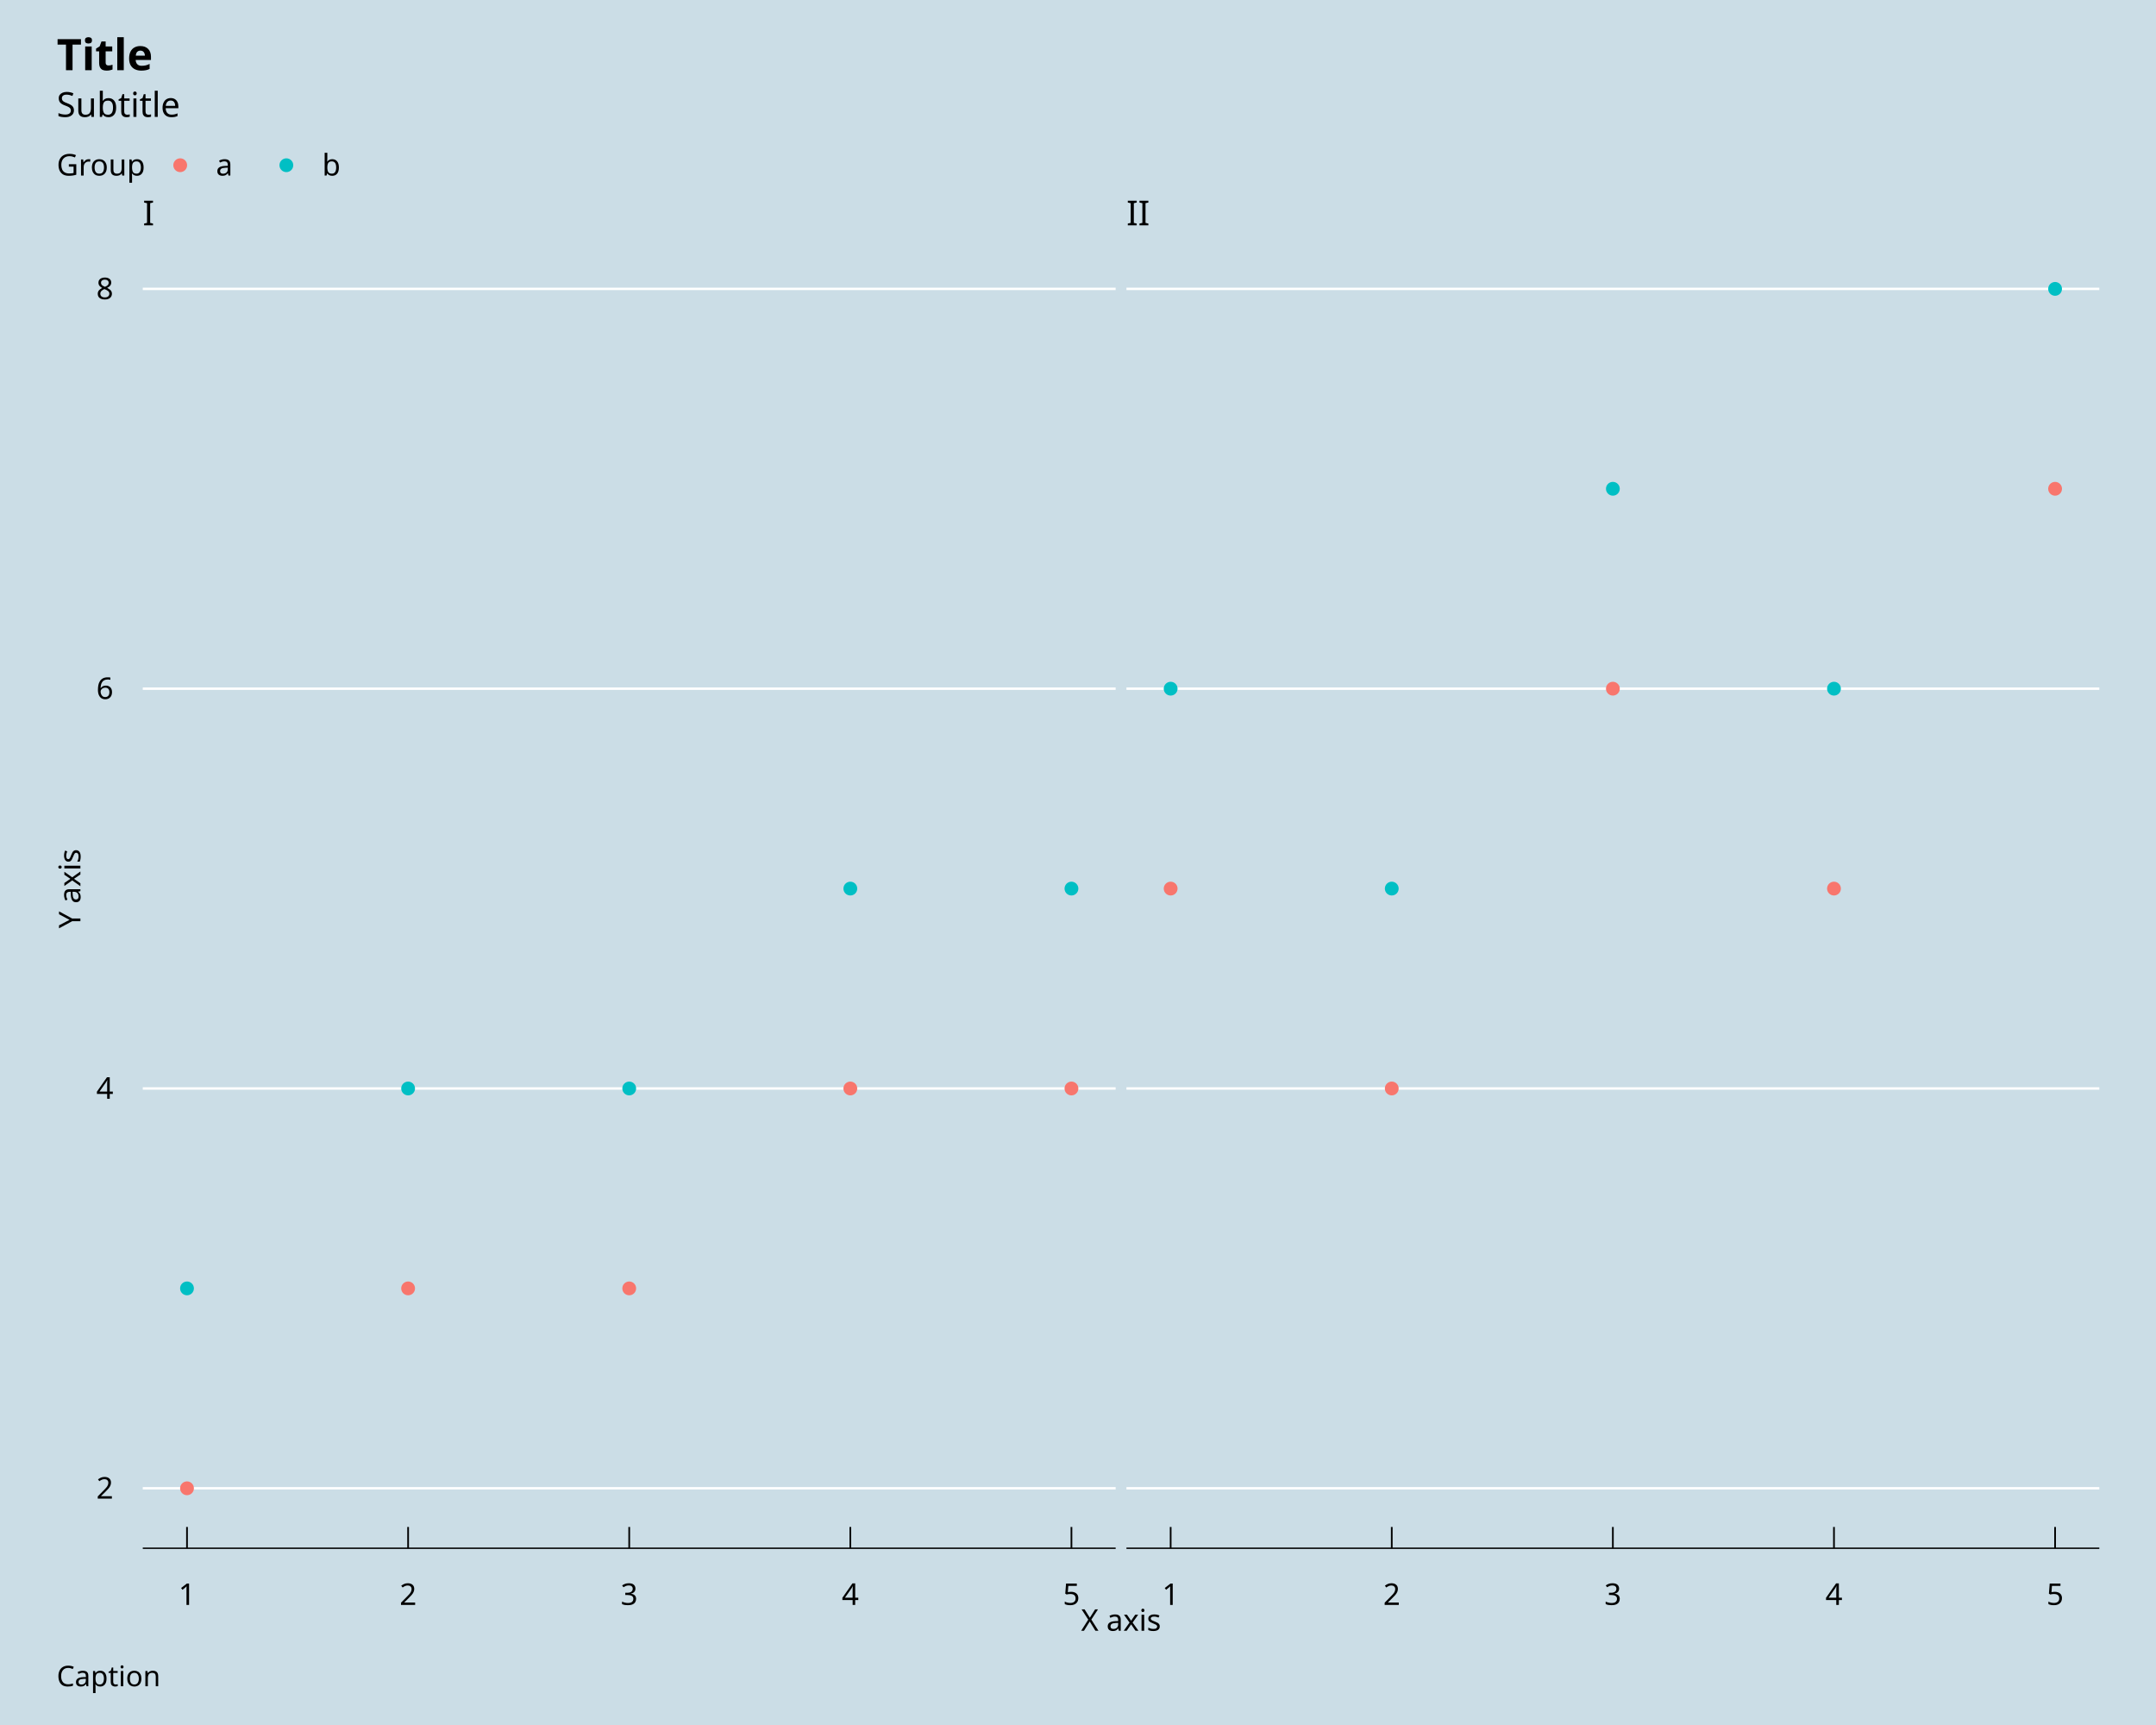
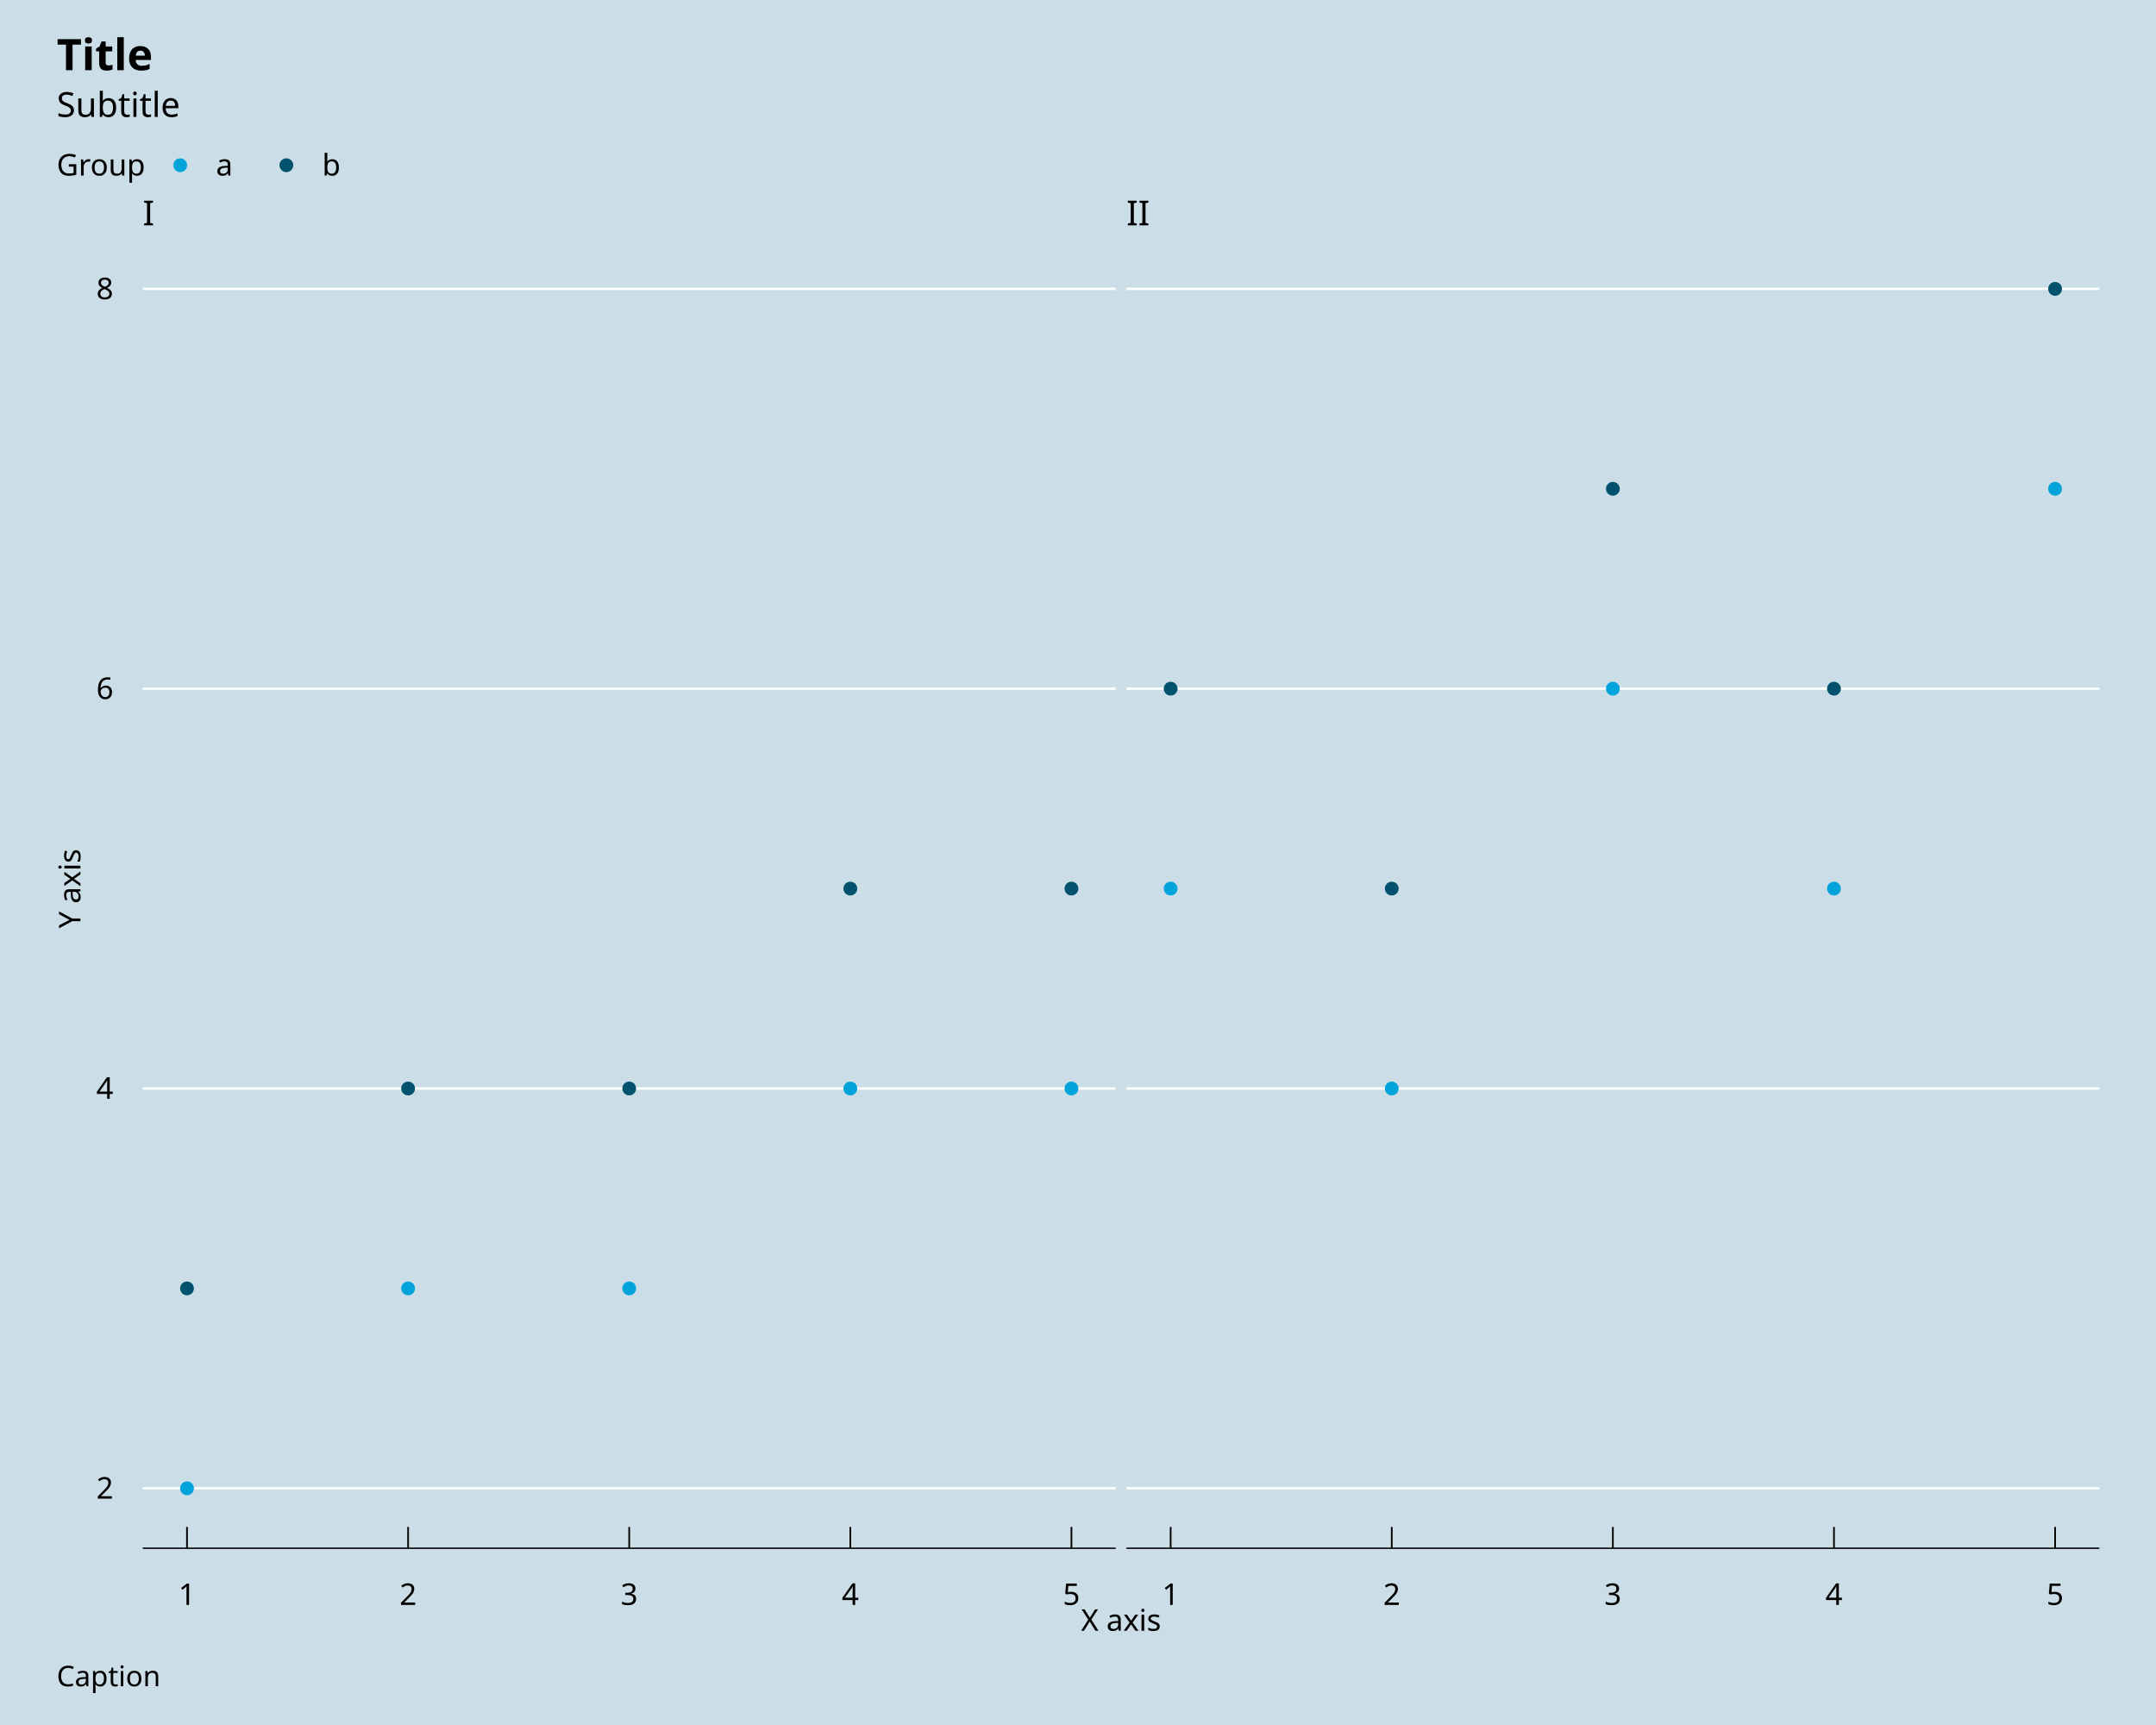
<svg xmlns="http://www.w3.org/2000/svg" class="svglite" data-engine-version="2.0" width="720.00pt" height="576.00pt" viewBox="0 0 720.00 576.00">
  <defs>
    <style type="text/css">
    .svglite line, .svglite polyline, .svglite polygon, .svglite path, .svglite rect, .svglite circle {
      fill: none;
      stroke: #000000;
      stroke-linecap: round;
      stroke-linejoin: round;
      stroke-miterlimit: 10.00;
    }
  </style>
  </defs>
  <rect width="100%" height="100%" style="stroke: none; fill: #FFFFFF;" />
  <defs>
    <clipPath id="cpMC4wMHw3MjAuMDB8MC4wMHw1NzYuMDA=">
      <rect x="0.00" y="0.00" width="720.00" height="576.00" />
    </clipPath>
  </defs>
  <g clip-path="url(#cpMC4wMHw3MjAuMDB8MC4wMHw1NzYuMDA=)">
    <rect x="0.00" y="0.00" width="720.00" height="576.00" style="stroke-width: 1.07; stroke: none; fill: #CBDDE6;" />
  </g>
  <defs>
    <clipPath id="cpNDcuNjh8MzcyLjU4fDc2LjQzfDUxNi45OA==">
      <rect x="47.68" y="76.43" width="324.89" height="440.55" />
    </clipPath>
  </defs>
  <g clip-path="url(#cpNDcuNjh8MzcyLjU4fDc2LjQzfDUxNi45OA==)">
    <rect x="47.68" y="76.43" width="324.89" height="440.55" style="stroke-width: 1.07; stroke: none; fill: #CBDDE6;" />
    <polyline points="47.68,496.96 372.58,496.96 " style="stroke-width: 0.80; stroke: #FFFFFF; stroke-linecap: butt;" />
    <polyline points="47.68,363.46 372.58,363.46 " style="stroke-width: 0.80; stroke: #FFFFFF; stroke-linecap: butt;" />
    <polyline points="47.68,229.96 372.58,229.96 " style="stroke-width: 0.80; stroke: #FFFFFF; stroke-linecap: butt;" />
    <polyline points="47.68,96.46 372.58,96.46 " style="stroke-width: 0.80; stroke: #FFFFFF; stroke-linecap: butt;" />
-     <circle cx="62.45" cy="496.96" r="1.95" style="stroke-width: 0.71; stroke: #F8766D; fill: #F8766D;" />
-     <circle cx="210.13" cy="430.21" r="1.95" style="stroke-width: 0.71; stroke: #F8766D; fill: #F8766D;" />
-     <circle cx="357.81" cy="363.46" r="1.95" style="stroke-width: 0.71; stroke: #F8766D; fill: #F8766D;" />
-     <circle cx="136.29" cy="430.21" r="1.95" style="stroke-width: 0.71; stroke: #F8766D; fill: #F8766D;" />
-     <circle cx="283.97" cy="363.46" r="1.95" style="stroke-width: 0.71; stroke: #F8766D; fill: #F8766D;" />
-     <circle cx="62.45" cy="430.21" r="1.95" style="stroke-width: 0.71; stroke: #00BFC4; fill: #00BFC4;" />
-     <circle cx="210.13" cy="363.46" r="1.95" style="stroke-width: 0.71; stroke: #00BFC4; fill: #00BFC4;" />
-     <circle cx="357.81" cy="296.71" r="1.95" style="stroke-width: 0.71; stroke: #00BFC4; fill: #00BFC4;" />
-     <circle cx="136.29" cy="363.46" r="1.95" style="stroke-width: 0.71; stroke: #00BFC4; fill: #00BFC4;" />
-     <circle cx="283.97" cy="296.71" r="1.95" style="stroke-width: 0.71; stroke: #00BFC4; fill: #00BFC4;" />
+     <circle cx="62.45" cy="496.96" r="1.95" style="stroke-width: 0.71; stroke: #00A4DB; fill: #00A4DB;" />
+     <circle cx="210.13" cy="430.21" r="1.95" style="stroke-width: 0.71; stroke: #00A4DB; fill: #00A4DB;" />
+     <circle cx="357.81" cy="363.46" r="1.95" style="stroke-width: 0.71; stroke: #00A4DB; fill: #00A4DB;" />
+     <circle cx="136.29" cy="430.21" r="1.95" style="stroke-width: 0.71; stroke: #00A4DB; fill: #00A4DB;" />
+     <circle cx="283.97" cy="363.46" r="1.95" style="stroke-width: 0.71; stroke: #00A4DB; fill: #00A4DB;" />
+     <circle cx="62.45" cy="430.21" r="1.95" style="stroke-width: 0.71; stroke: #00526D; fill: #00526D;" />
+     <circle cx="210.13" cy="363.46" r="1.95" style="stroke-width: 0.71; stroke: #00526D; fill: #00526D;" />
+     <circle cx="357.81" cy="296.71" r="1.95" style="stroke-width: 0.71; stroke: #00526D; fill: #00526D;" />
+     <circle cx="136.29" cy="363.46" r="1.95" style="stroke-width: 0.71; stroke: #00526D; fill: #00526D;" />
+     <circle cx="283.97" cy="296.71" r="1.95" style="stroke-width: 0.71; stroke: #00526D; fill: #00526D;" />
  </g>
  <g clip-path="url(#cpMC4wMHw3MjAuMDB8MC4wMHw1NzYuMDA=)">
</g>
  <defs>
    <clipPath id="cpMzc2LjE4fDcwMS4wN3w3Ni40M3w1MTYuOTg=">
      <rect x="376.18" y="76.43" width="324.89" height="440.55" />
    </clipPath>
  </defs>
  <g clip-path="url(#cpMzc2LjE4fDcwMS4wN3w3Ni40M3w1MTYuOTg=)">
    <rect x="376.18" y="76.43" width="324.89" height="440.55" style="stroke-width: 1.07; stroke: none; fill: #CBDDE6;" />
    <polyline points="376.18,496.96 701.07,496.96 " style="stroke-width: 0.80; stroke: #FFFFFF; stroke-linecap: butt;" />
    <polyline points="376.18,363.46 701.07,363.46 " style="stroke-width: 0.80; stroke: #FFFFFF; stroke-linecap: butt;" />
    <polyline points="376.18,229.96 701.07,229.96 " style="stroke-width: 0.80; stroke: #FFFFFF; stroke-linecap: butt;" />
    <polyline points="376.18,96.46 701.07,96.46 " style="stroke-width: 0.80; stroke: #FFFFFF; stroke-linecap: butt;" />
-     <circle cx="464.78" cy="363.46" r="1.95" style="stroke-width: 0.71; stroke: #F8766D; fill: #F8766D;" />
-     <circle cx="612.46" cy="296.71" r="1.95" style="stroke-width: 0.71; stroke: #F8766D; fill: #F8766D;" />
-     <circle cx="390.94" cy="296.71" r="1.95" style="stroke-width: 0.71; stroke: #F8766D; fill: #F8766D;" />
-     <circle cx="538.62" cy="229.96" r="1.95" style="stroke-width: 0.71; stroke: #F8766D; fill: #F8766D;" />
-     <circle cx="686.30" cy="163.21" r="1.95" style="stroke-width: 0.71; stroke: #F8766D; fill: #F8766D;" />
-     <circle cx="464.78" cy="296.71" r="1.95" style="stroke-width: 0.71; stroke: #00BFC4; fill: #00BFC4;" />
-     <circle cx="612.46" cy="229.96" r="1.95" style="stroke-width: 0.71; stroke: #00BFC4; fill: #00BFC4;" />
-     <circle cx="390.94" cy="229.96" r="1.95" style="stroke-width: 0.71; stroke: #00BFC4; fill: #00BFC4;" />
-     <circle cx="538.62" cy="163.21" r="1.95" style="stroke-width: 0.71; stroke: #00BFC4; fill: #00BFC4;" />
-     <circle cx="686.30" cy="96.46" r="1.95" style="stroke-width: 0.71; stroke: #00BFC4; fill: #00BFC4;" />
+     <circle cx="464.78" cy="363.46" r="1.95" style="stroke-width: 0.71; stroke: #00A4DB; fill: #00A4DB;" />
+     <circle cx="612.46" cy="296.71" r="1.95" style="stroke-width: 0.71; stroke: #00A4DB; fill: #00A4DB;" />
+     <circle cx="390.94" cy="296.71" r="1.95" style="stroke-width: 0.71; stroke: #00A4DB; fill: #00A4DB;" />
+     <circle cx="538.62" cy="229.96" r="1.95" style="stroke-width: 0.71; stroke: #00A4DB; fill: #00A4DB;" />
+     <circle cx="686.30" cy="163.21" r="1.95" style="stroke-width: 0.71; stroke: #00A4DB; fill: #00A4DB;" />
+     <circle cx="464.78" cy="296.71" r="1.95" style="stroke-width: 0.71; stroke: #00526D; fill: #00526D;" />
+     <circle cx="612.46" cy="229.96" r="1.95" style="stroke-width: 0.71; stroke: #00526D; fill: #00526D;" />
+     <circle cx="390.94" cy="229.96" r="1.95" style="stroke-width: 0.71; stroke: #00526D; fill: #00526D;" />
+     <circle cx="538.62" cy="163.21" r="1.95" style="stroke-width: 0.71; stroke: #00526D; fill: #00526D;" />
+     <circle cx="686.30" cy="96.46" r="1.95" style="stroke-width: 0.71; stroke: #00526D; fill: #00526D;" />
  </g>
  <g clip-path="url(#cpMC4wMHw3MjAuMDB8MC4wMHw1NzYuMDA=)">
</g>
  <defs>
    <clipPath id="cpNDcuNjh8MzcyLjU4fDY2LjEzfDc2LjQz">
      <rect x="47.68" y="66.13" width="324.89" height="10.30" />
    </clipPath>
  </defs>
  <g clip-path="url(#cpNDcuNjh8MzcyLjU4fDY2LjEzfDc2LjQz)">
    <rect x="47.68" y="66.13" width="324.89" height="10.30" style="stroke-width: 1.07; stroke: none; fill: #CBDDE6;" />
    <text x="47.68" y="75.24" style="font-size: 11.50px; font-family: sans;" textLength="3.19px" lengthAdjust="spacingAndGlyphs">I</text>
  </g>
  <g clip-path="url(#cpMC4wMHw3MjAuMDB8MC4wMHw1NzYuMDA=)">
</g>
  <defs>
    <clipPath id="cpMzc2LjE4fDcwMS4wN3w2Ni4xM3w3Ni40Mw==">
      <rect x="376.18" y="66.13" width="324.89" height="10.30" />
    </clipPath>
  </defs>
  <g clip-path="url(#cpMzc2LjE4fDcwMS4wN3w2Ni4xM3w3Ni40Mw==)">
    <rect x="376.18" y="66.13" width="324.89" height="10.30" style="stroke-width: 1.07; stroke: none; fill: #CBDDE6;" />
    <text x="376.18" y="75.24" style="font-size: 11.50px; font-family: sans;" textLength="6.39px" lengthAdjust="spacingAndGlyphs">II</text>
  </g>
  <g clip-path="url(#cpMC4wMHw3MjAuMDB8MC4wMHw1NzYuMDA=)">
    <polyline points="47.68,516.98 372.58,516.98 " style="stroke-width: 0.46; stroke-linecap: butt;" />
    <polyline points="62.45,509.87 62.45,516.98 " style="stroke-width: 0.57; stroke-linecap: butt;" />
    <polyline points="136.29,509.87 136.29,516.98 " style="stroke-width: 0.57; stroke-linecap: butt;" />
    <polyline points="210.13,509.87 210.13,516.98 " style="stroke-width: 0.57; stroke-linecap: butt;" />
    <polyline points="283.97,509.87 283.97,516.98 " style="stroke-width: 0.57; stroke-linecap: butt;" />
    <polyline points="357.81,509.87 357.81,516.98 " style="stroke-width: 0.57; stroke-linecap: butt;" />
    <text x="62.45" y="535.90" text-anchor="middle" style="font-size: 10.00px; font-family: sans;" textLength="5.56px" lengthAdjust="spacingAndGlyphs">1</text>
    <text x="136.29" y="535.90" text-anchor="middle" style="font-size: 10.00px; font-family: sans;" textLength="5.56px" lengthAdjust="spacingAndGlyphs">2</text>
    <text x="210.13" y="535.90" text-anchor="middle" style="font-size: 10.00px; font-family: sans;" textLength="5.56px" lengthAdjust="spacingAndGlyphs">3</text>
    <text x="283.97" y="535.90" text-anchor="middle" style="font-size: 10.00px; font-family: sans;" textLength="5.56px" lengthAdjust="spacingAndGlyphs">4</text>
    <text x="357.81" y="535.90" text-anchor="middle" style="font-size: 10.00px; font-family: sans;" textLength="5.56px" lengthAdjust="spacingAndGlyphs">5</text>
    <polyline points="376.18,516.98 701.07,516.98 " style="stroke-width: 0.46; stroke-linecap: butt;" />
    <polyline points="390.94,509.87 390.94,516.98 " style="stroke-width: 0.57; stroke-linecap: butt;" />
    <polyline points="464.78,509.87 464.78,516.98 " style="stroke-width: 0.57; stroke-linecap: butt;" />
    <polyline points="538.62,509.87 538.62,516.98 " style="stroke-width: 0.57; stroke-linecap: butt;" />
    <polyline points="612.46,509.87 612.46,516.98 " style="stroke-width: 0.57; stroke-linecap: butt;" />
    <polyline points="686.30,509.87 686.30,516.98 " style="stroke-width: 0.57; stroke-linecap: butt;" />
    <text x="390.94" y="535.90" text-anchor="middle" style="font-size: 10.00px; font-family: sans;" textLength="5.56px" lengthAdjust="spacingAndGlyphs">1</text>
    <text x="464.78" y="535.90" text-anchor="middle" style="font-size: 10.00px; font-family: sans;" textLength="5.56px" lengthAdjust="spacingAndGlyphs">2</text>
    <text x="538.62" y="535.90" text-anchor="middle" style="font-size: 10.00px; font-family: sans;" textLength="5.56px" lengthAdjust="spacingAndGlyphs">3</text>
    <text x="612.46" y="535.90" text-anchor="middle" style="font-size: 10.00px; font-family: sans;" textLength="5.56px" lengthAdjust="spacingAndGlyphs">4</text>
    <text x="686.30" y="535.90" text-anchor="middle" style="font-size: 10.00px; font-family: sans;" textLength="5.56px" lengthAdjust="spacingAndGlyphs">5</text>
    <text x="32.16" y="500.40" style="font-size: 10.00px; font-family: sans;" textLength="5.56px" lengthAdjust="spacingAndGlyphs">2</text>
    <text x="32.16" y="366.90" style="font-size: 10.00px; font-family: sans;" textLength="5.56px" lengthAdjust="spacingAndGlyphs">4</text>
    <text x="32.16" y="233.40" style="font-size: 10.00px; font-family: sans;" textLength="5.56px" lengthAdjust="spacingAndGlyphs">6</text>
    <text x="32.16" y="99.90" style="font-size: 10.00px; font-family: sans;" textLength="5.56px" lengthAdjust="spacingAndGlyphs">8</text>
    <text x="374.38" y="544.53" text-anchor="middle" style="font-size: 10.00px; font-family: sans;" textLength="27.24px" lengthAdjust="spacingAndGlyphs">X axis</text>
    <text transform="translate(26.85,296.71) rotate(-90)" text-anchor="middle" style="font-size: 10.00px; font-family: sans;" textLength="27.24px" lengthAdjust="spacingAndGlyphs">Y axis</text>
    <rect x="18.93" y="50.19" width="94.21" height="9.96" style="stroke-width: 1.07; stroke: none; fill: #CBDDE6;" />
    <text x="18.93" y="58.61" style="font-size: 10.00px; font-family: sans;" textLength="27.80px" lengthAdjust="spacingAndGlyphs">Group</text>
    <rect x="52.21" y="50.19" width="15.94" height="9.96" style="stroke-width: 1.07; stroke: none; fill: #CBDDE6;" />
-     <circle cx="60.18" cy="55.17" r="1.95" style="stroke-width: 0.71; stroke: #F8766D; fill: #F8766D;" />
+     <circle cx="60.18" cy="55.17" r="1.95" style="stroke-width: 0.71; stroke: #00A4DB; fill: #00A4DB;" />
    <rect x="87.66" y="50.19" width="15.94" height="9.96" style="stroke-width: 1.07; stroke: none; fill: #CBDDE6;" />
-     <circle cx="95.63" cy="55.17" r="1.95" style="stroke-width: 0.71; stroke: #00BFC4; fill: #00BFC4;" />
+     <circle cx="95.63" cy="55.17" r="1.95" style="stroke-width: 0.71; stroke: #00526D; fill: #00526D;" />
    <text x="72.13" y="58.61" style="font-size: 10.00px; font-family: sans;" textLength="5.56px" lengthAdjust="spacingAndGlyphs">a</text>
    <text x="107.58" y="58.61" style="font-size: 10.00px; font-family: sans;" textLength="5.56px" lengthAdjust="spacingAndGlyphs">b</text>
    <text x="18.93" y="39.03" style="font-size: 11.50px; font-family: sans;" textLength="38.36px" lengthAdjust="spacingAndGlyphs">Subtitle</text>
    <text x="18.93" y="23.44" style="font-size: 14.50px; font-weight: bold; font-family: sans;" textLength="27.39px" lengthAdjust="spacingAndGlyphs">Title</text>
    <text x="18.93" y="563.06" style="font-size: 9.50px; font-family: sans;" textLength="32.75px" lengthAdjust="spacingAndGlyphs">Caption</text>
  </g>
</svg>
